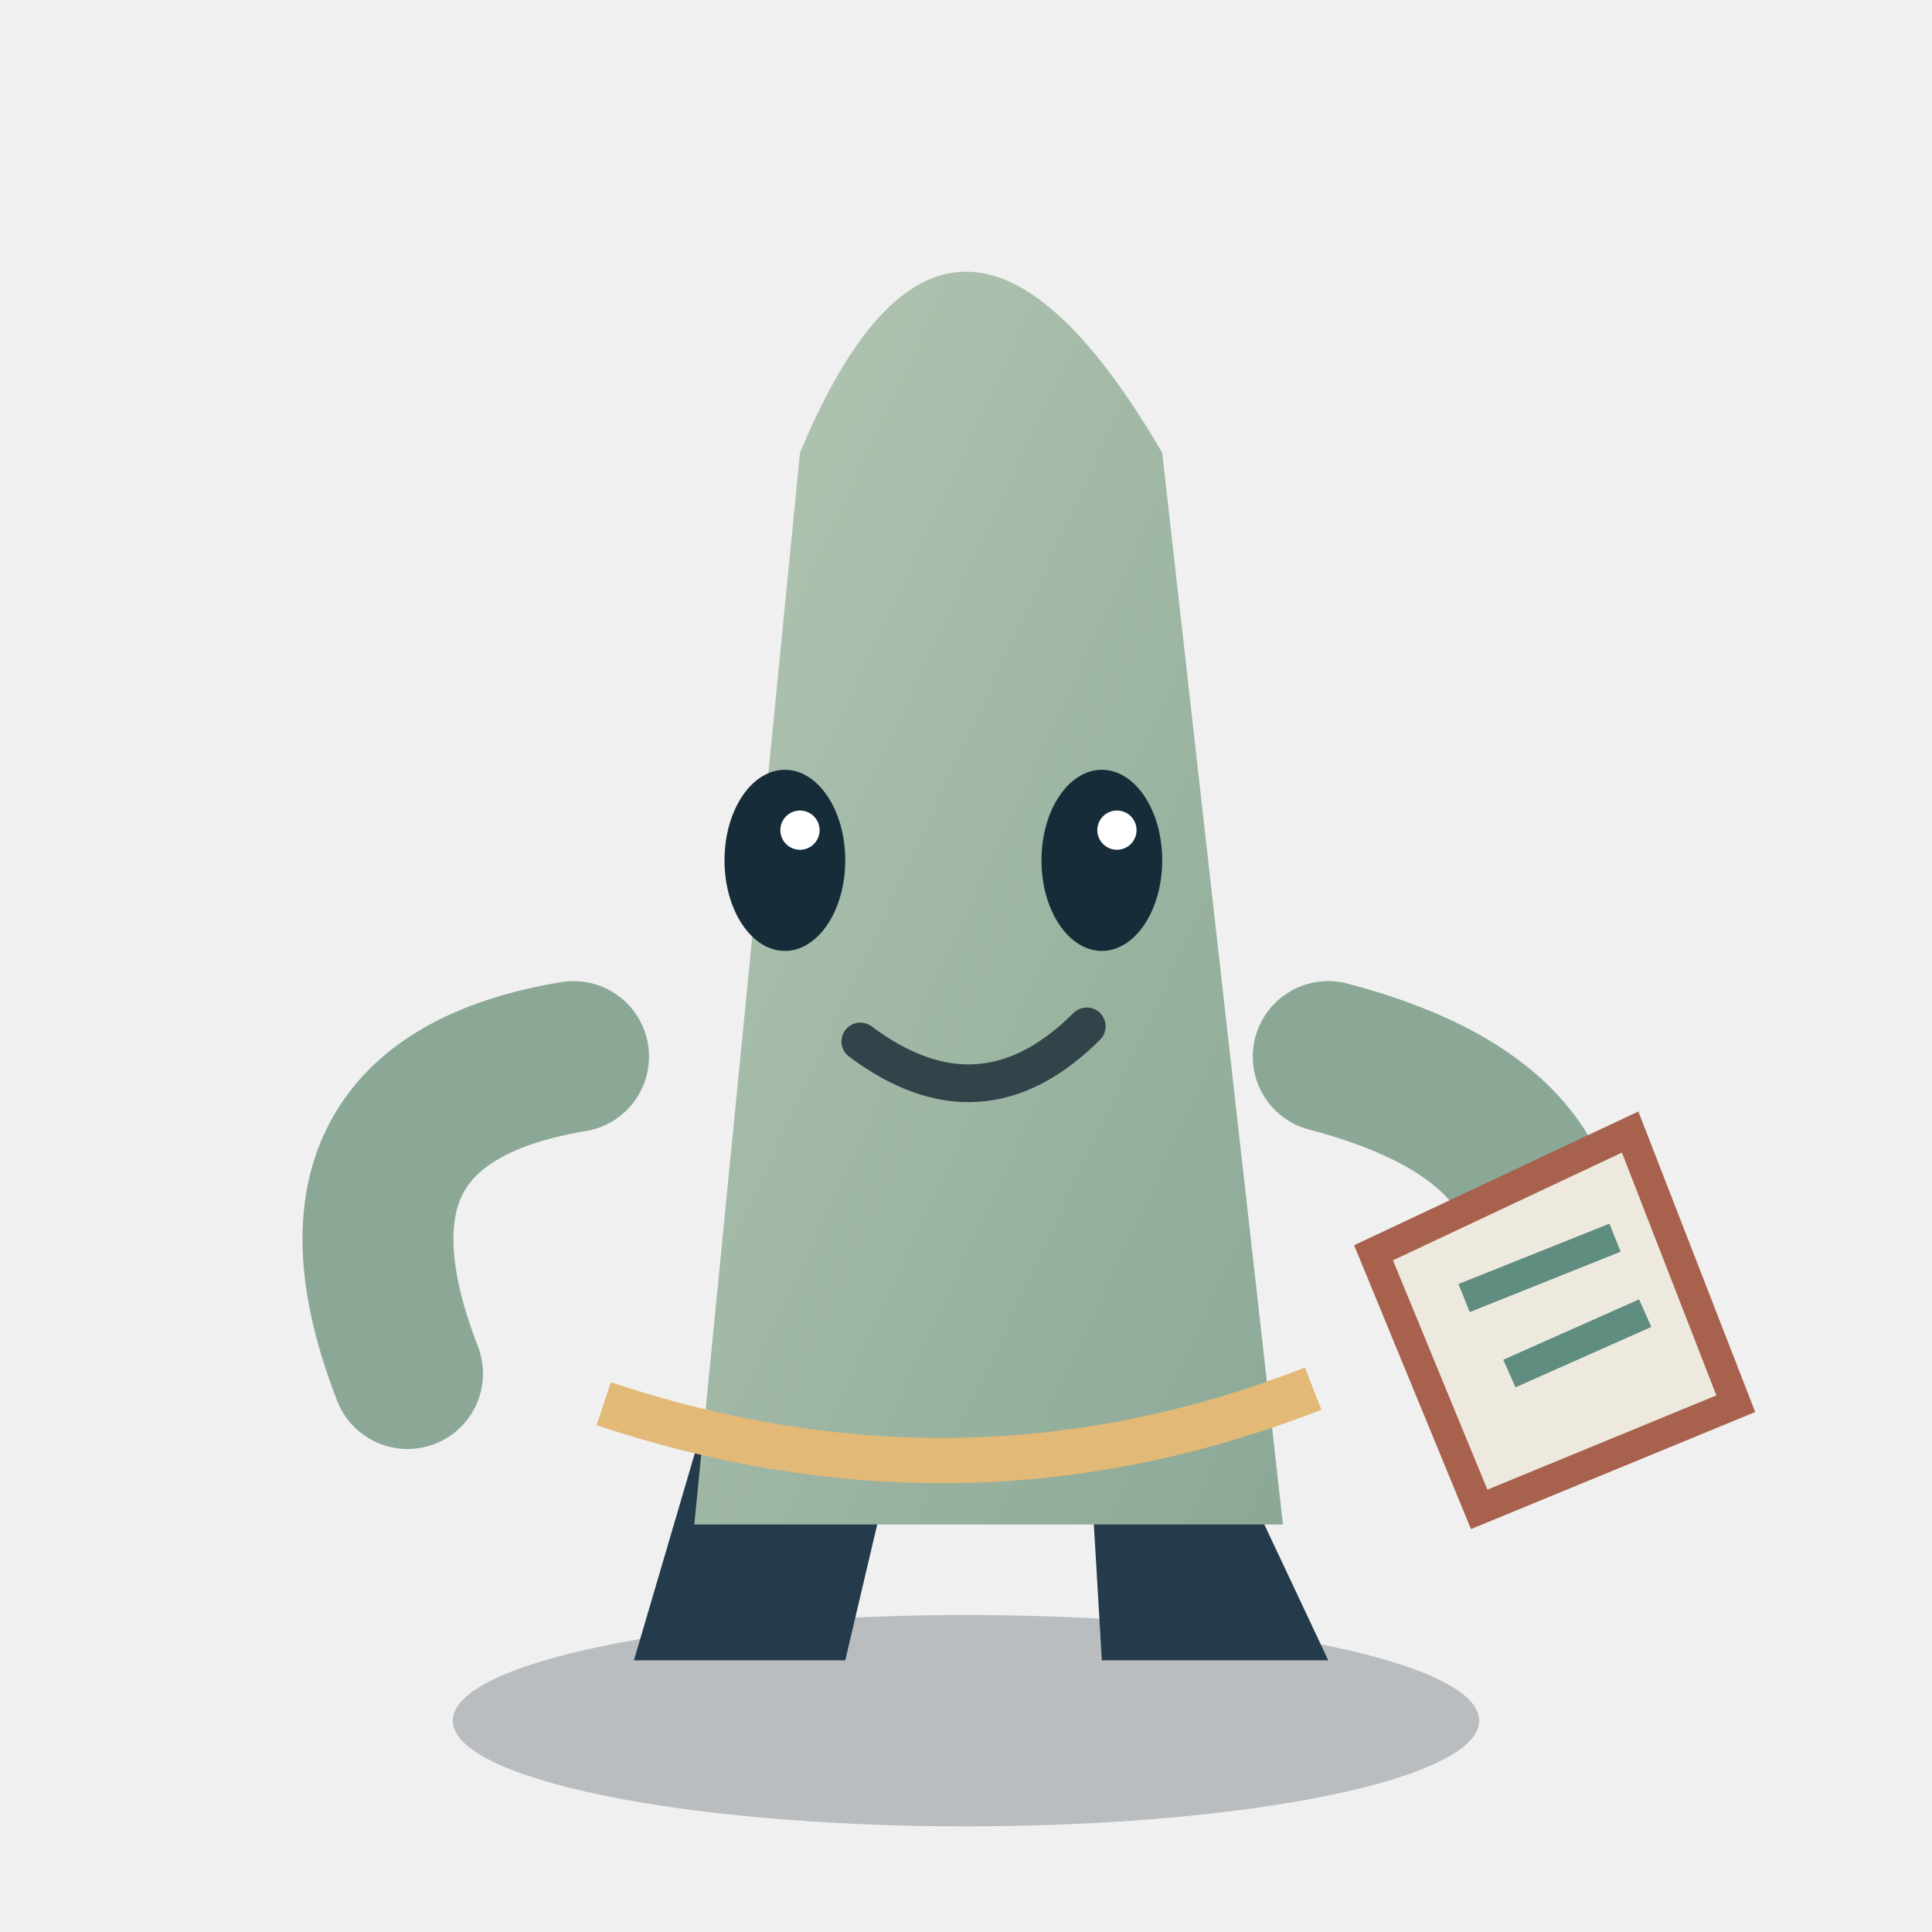
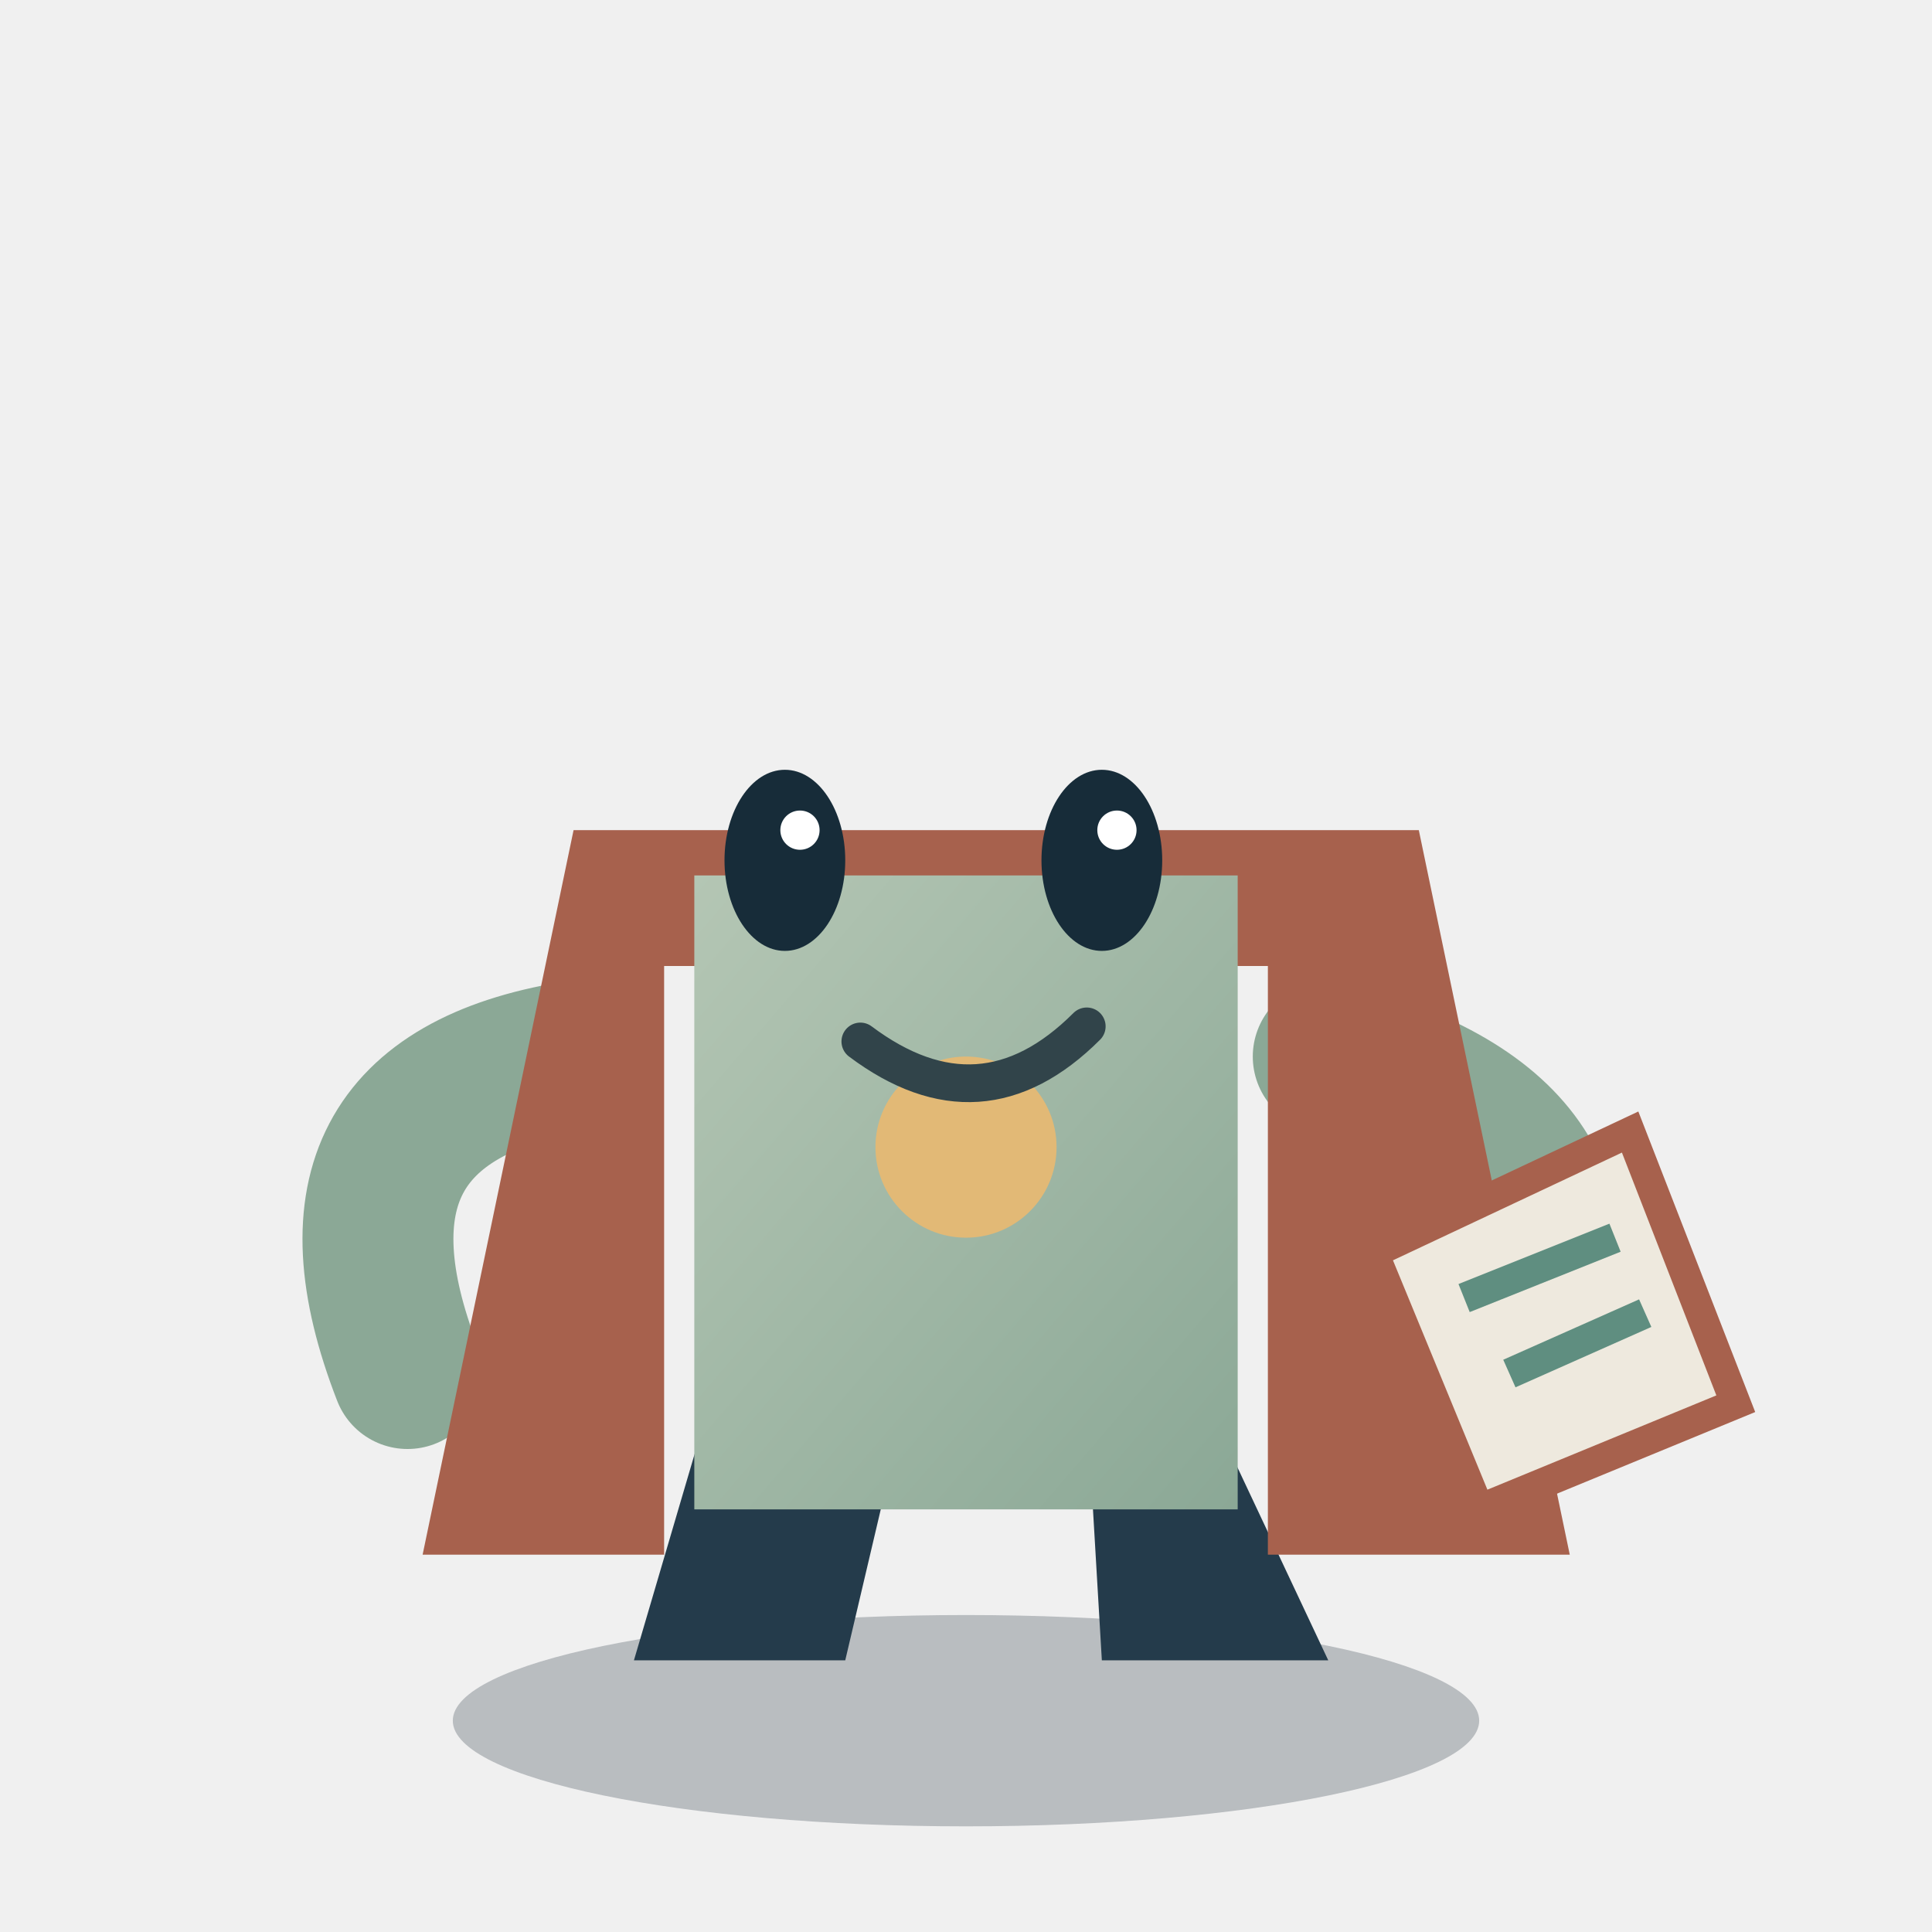
<svg xmlns="http://www.w3.org/2000/svg" width="128" height="128" viewBox="0 0 128 128">
  <defs>
    <linearGradient id="body3" x1="0" y1="0" x2="1" y2="1">
      <stop offset="0" stop-color="#b4c6b4" />
      <stop offset="1" stop-color="#8ba896" />
    </linearGradient>
  </defs>
  <ellipse cx="64" cy="114" rx="34" ry="7" fill="#091726" opacity=".24" />
  <path d="M47 93l-5 17h14l4-17M72 93l1 17h15l-8-17" fill="#243b4b" />
  <path d="M38 70Q20 73 27 91M88 70q19 5 13 20" stroke="#8ba896" stroke-width="10" fill="none" stroke-linecap="round" />
  <g id="shape-3">
-     <path d="M46 101l7-71q10-24 24 0l8 71z" fill="url(#body3)" />
+     <path d="M28 103l10-48h56l10 48H84V64H44v39z" fill="#A7614D" />
+     <rect x="46" y="58" width="36" height="42" fill="url(#body3)" />
+     <circle cx="64" cy="76" r="6" fill="#E2B976" />
  </g>
  <ellipse cx="52" cy="57" rx="4" ry="6" fill="#172c39" />
  <ellipse cx="73" cy="57" rx="4" ry="6" fill="#172c39" />
  <circle cx="53" cy="55" r="1.3" fill="#fff" />
  <circle cx="74" cy="55" r="1.3" fill="#fff" />
  <path d="M57 69q8 6 15-1" fill="none" stroke="#31444a" stroke-width="2.5" stroke-linecap="round" />
-   <path d="M40 93q24 8 47-1" stroke="#E2B976" stroke-width="3" fill="none" />
  <path d="M91 83l17-8 7 18-17 7z" fill="#EEE9DE" stroke="#A7614D" stroke-width="2" />
  <path d="M97 86l10-4m-7 9 9-4" stroke="#5F8E80" stroke-width="2" />
</svg>
